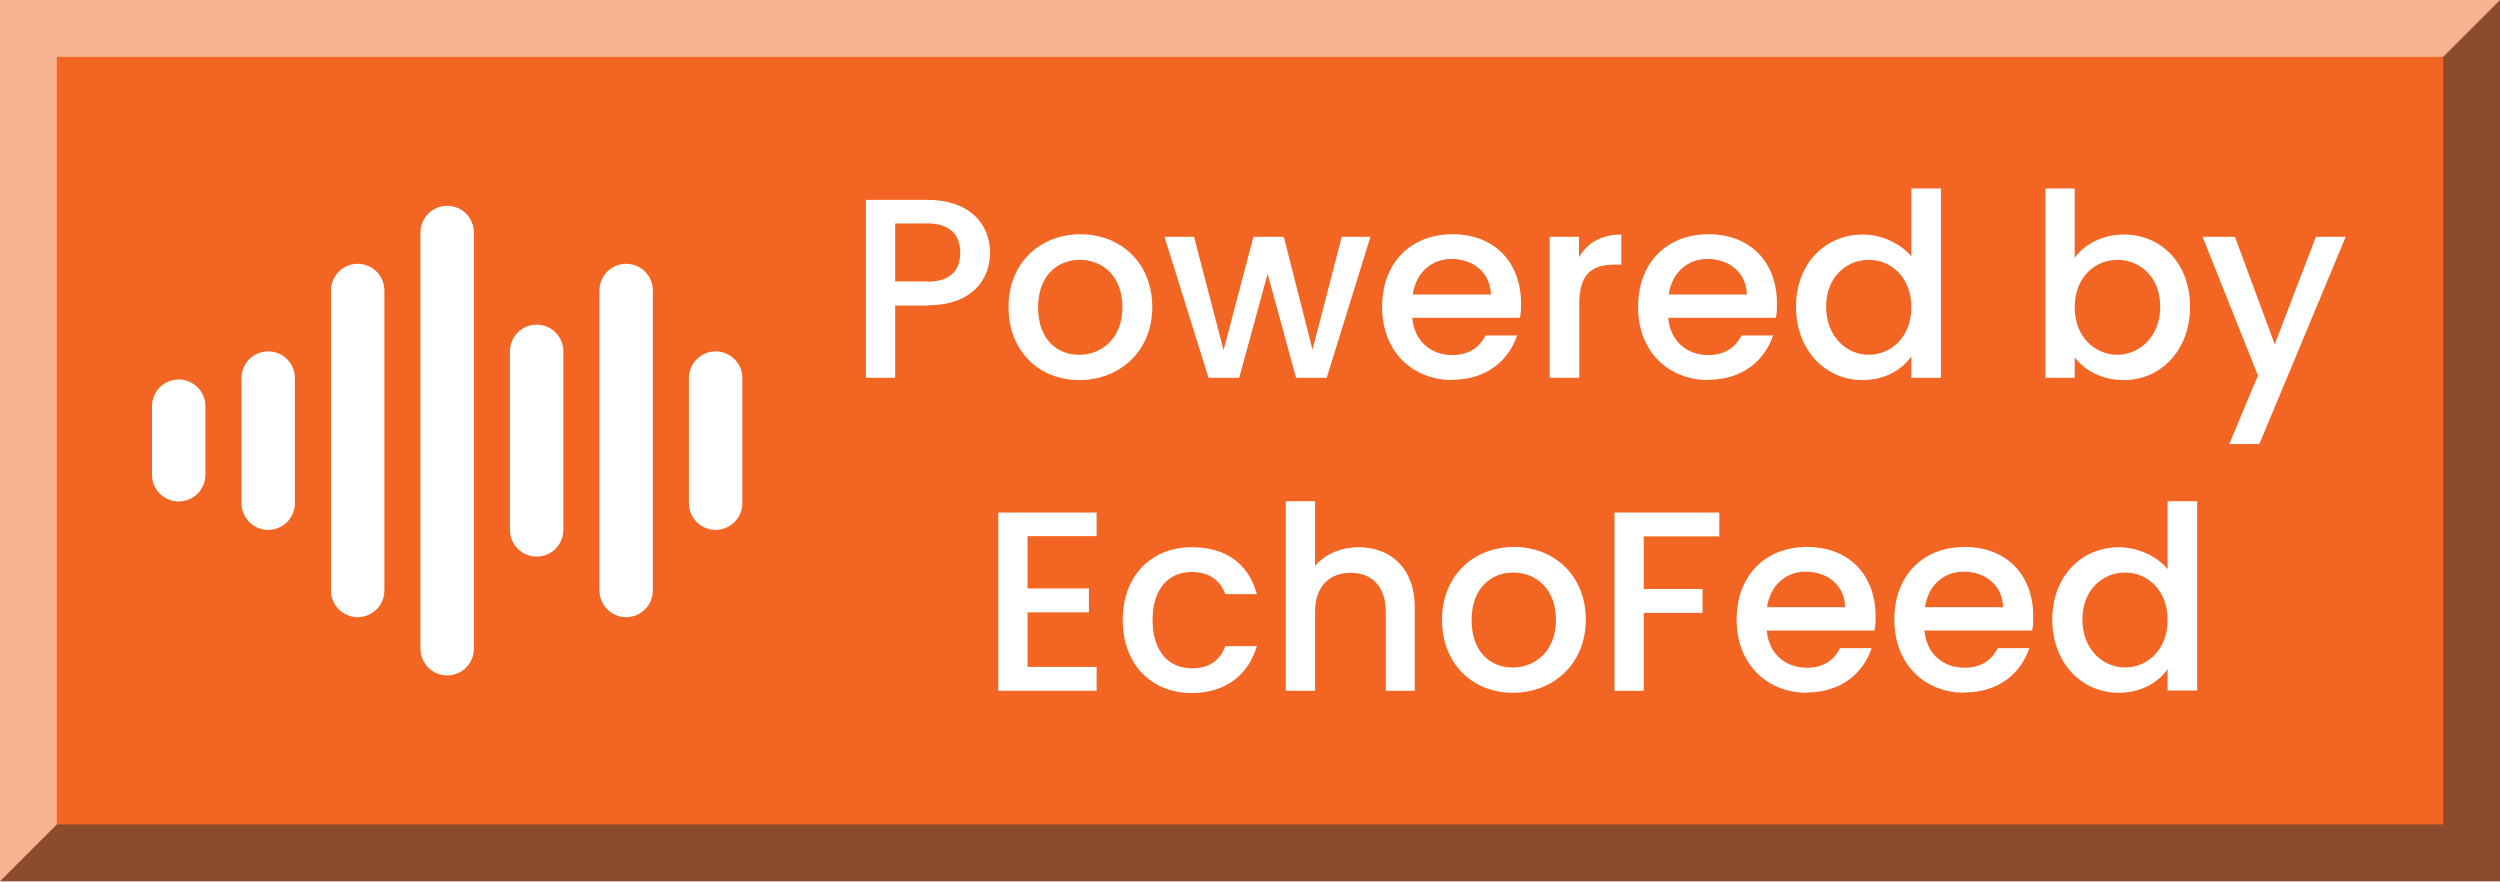
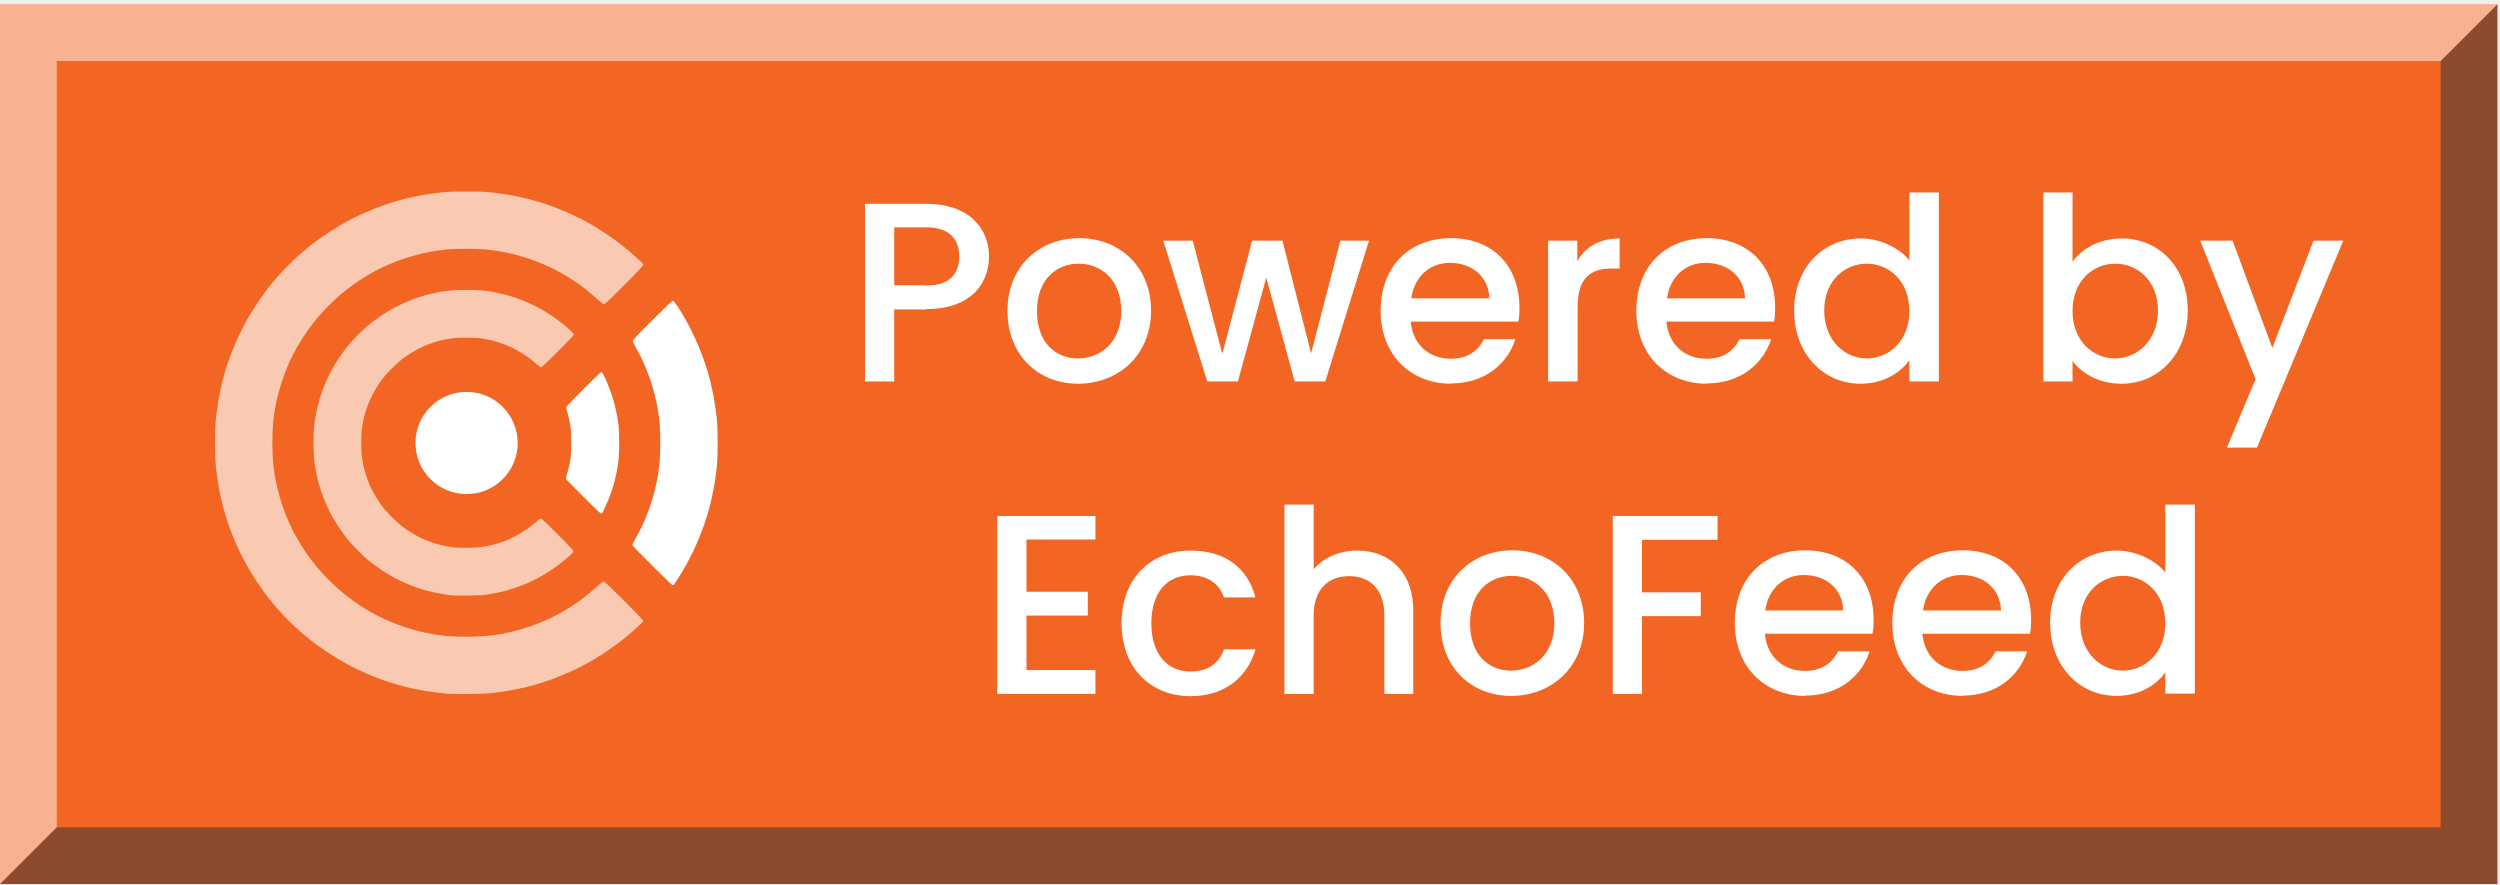
- <svg xmlns="http://www.w3.org/2000/svg" width="400" height="141" viewBox="0 0 400 141">
-   <g id="Background">
-     <path id="Path" fill="#f26522" stroke="none" d="M 0 0 L 400 0 L 400 141 L 0 141 Z" />
-   </g>
-   <g id="x33D">
-     <path id="path1" fill="#263238" stroke="none" opacity="0.5" d="M 400 0 L 400 141 L 0 141 L 9.091 131.903 L 390.909 131.903 L 390.909 9.097 L 400 0 Z" />
-     <path id="path2" fill="#ffffff" stroke="none" opacity="0.5" d="M 400 0 L 390.909 9.097 L 9.091 9.097 L 9.091 131.903 L 0 141 L 0 0 L 400 0 Z" />
-   </g>
-   <g id="Text">
-     <path id="path3" fill="#ffffff" stroke="none" d="M 148.364 48.895 L 143.227 48.895 L 143.227 60.448 L 138.545 60.448 L 138.545 31.975 L 148.364 31.975 C 155.136 31.975 158.409 35.841 158.409 40.435 C 158.409 44.483 155.773 48.85 148.364 48.85 Z M 148.364 45.075 C 152 45.075 153.636 43.301 153.636 40.435 C 153.636 37.57 152 35.75 148.364 35.75 L 143.227 35.75 L 143.227 45.029 L 148.364 45.029 Z" />
-     <path id="path4" fill="#ffffff" stroke="none" d="M 172.682 60.812 C 166.273 60.812 161.364 56.218 161.364 49.123 C 161.364 42.027 166.455 37.479 172.864 37.479 C 179.273 37.479 184.364 42.027 184.364 49.123 C 184.364 56.218 179.136 60.812 172.682 60.812 Z M 172.682 56.764 C 176.136 56.764 179.591 54.262 179.591 49.168 C 179.591 44.074 176.273 41.572 172.773 41.572 C 169.273 41.572 166.091 44.028 166.091 49.168 C 166.091 54.308 169.136 56.764 172.636 56.764 Z" />
-     <path id="path5" fill="#ffffff" stroke="none" d="M 186.318 37.888 L 191.045 37.888 L 195.773 56.036 L 200.545 37.888 L 205.409 37.888 L 210 55.945 L 214.682 37.888 L 219.273 37.888 L 212.273 60.448 L 207.364 60.448 L 202.818 43.801 L 198.273 60.448 L 193.364 60.448 L 186.318 37.888 Z" />
-     <path id="path6" fill="#ffffff" stroke="none" d="M 232.409 60.812 C 225.955 60.812 221.136 56.218 221.136 49.123 C 221.136 42.027 225.727 37.479 232.409 37.479 C 239.091 37.479 243.364 41.936 243.364 48.577 C 243.364 49.35 243.364 50.078 243.182 50.851 L 225.955 50.851 C 226.273 54.581 228.955 56.809 232.364 56.809 C 235.227 56.809 236.818 55.399 237.682 53.671 L 242.727 53.671 C 241.455 57.583 237.909 60.766 232.364 60.766 Z M 226.045 47.121 L 238.545 47.121 C 238.455 43.619 235.727 41.436 232.227 41.436 C 229.091 41.436 226.545 43.574 226.045 47.121 Z" />
-     <path id="path7" fill="#ffffff" stroke="none" d="M 252.636 60.448 L 247.955 60.448 L 247.955 37.888 L 252.636 37.888 L 252.636 41.163 C 253.955 38.889 256.182 37.524 259.409 37.524 L 259.409 42.345 L 258.227 42.345 C 254.773 42.345 252.682 43.801 252.682 48.577 L 252.682 60.448 Z" />
-     <path id="path8" fill="#ffffff" stroke="none" d="M 273.364 60.812 C 266.909 60.812 262.091 56.218 262.091 49.123 C 262.091 42.027 266.682 37.479 273.364 37.479 C 280.045 37.479 284.318 41.936 284.318 48.577 C 284.318 49.35 284.318 50.078 284.136 50.851 L 266.909 50.851 C 267.227 54.581 269.909 56.809 273.318 56.809 C 276.182 56.809 277.773 55.399 278.636 53.671 L 283.682 53.671 C 282.409 57.583 278.864 60.766 273.318 60.766 Z M 267 47.121 L 279.5 47.121 C 279.409 43.619 276.682 41.436 273.182 41.436 C 270.045 41.436 267.5 43.574 267 47.121 Z" />
-     <path id="path9" fill="#ffffff" stroke="none" d="M 298.045 37.524 C 301 37.524 304.091 38.934 305.818 41.026 L 305.818 30.156 L 310.545 30.156 L 310.545 60.448 L 305.818 60.448 L 305.818 57.037 C 304.364 59.084 301.682 60.812 298 60.812 C 292.045 60.812 287.364 56.036 287.364 49.077 C 287.364 42.118 292.091 37.524 298.045 37.524 Z M 299 41.572 C 295.545 41.572 292.182 44.21 292.182 49.077 C 292.182 53.944 295.545 56.764 299 56.764 C 302.455 56.764 305.818 54.035 305.818 49.168 C 305.818 44.301 302.5 41.572 299 41.572 Z" />
-     <path id="path10" fill="#ffffff" stroke="none" d="M 339.818 37.524 C 345.773 37.524 350.409 42.118 350.409 49.077 C 350.409 56.036 345.727 60.812 339.818 60.812 C 336.091 60.812 333.455 59.129 331.955 57.173 L 331.955 60.448 L 327.273 60.448 L 327.273 30.156 L 331.955 30.156 L 331.955 41.254 C 333.409 39.207 336.273 37.524 339.818 37.524 Z M 338.773 41.572 C 335.273 41.572 331.955 44.301 331.955 49.168 C 331.955 54.035 335.318 56.764 338.773 56.764 C 342.227 56.764 345.636 53.944 345.636 49.077 C 345.636 44.21 342.273 41.572 338.773 41.572 Z" />
-     <path id="path11" fill="#ffffff" stroke="none" d="M 370.5 37.888 L 375.318 37.888 L 361.5 71.046 L 356.682 71.046 L 361.273 60.084 L 352.409 37.888 L 357.591 37.888 L 363.955 55.081 L 370.545 37.888 Z" />
-     <path id="path12" fill="#ffffff" stroke="none" d="M 175.455 85.783 L 164.409 85.783 L 164.409 94.152 L 174.227 94.152 L 174.227 97.972 L 164.409 97.972 L 164.409 106.705 L 175.455 106.705 L 175.455 110.526 L 159.727 110.526 L 159.727 82.007 L 175.455 82.007 L 175.455 85.828 Z" />
-     <path id="path13" fill="#ffffff" stroke="none" d="M 190.682 87.556 C 196.227 87.556 199.818 90.285 201.091 95.061 L 196.045 95.061 C 195.273 92.878 193.455 91.514 190.682 91.514 C 186.909 91.514 184.409 94.288 184.409 99.2 C 184.409 104.113 186.909 106.933 190.682 106.933 C 193.455 106.933 195.182 105.705 196.045 103.385 L 201.091 103.385 C 199.818 107.797 196.227 110.89 190.682 110.89 C 184.227 110.89 179.636 106.296 179.636 99.2 C 179.636 92.105 184.227 87.556 190.682 87.556 Z" />
-     <path id="path14" fill="#ffffff" stroke="none" d="M 205.727 80.188 L 210.409 80.188 L 210.409 90.558 C 211.955 88.694 214.5 87.556 217.409 87.556 C 222.455 87.556 226.364 90.877 226.364 97.199 L 226.364 110.526 L 221.727 110.526 L 221.727 97.927 C 221.727 93.788 219.455 91.65 216.091 91.65 C 212.727 91.65 210.409 93.788 210.409 97.927 L 210.409 110.526 L 205.727 110.526 L 205.727 80.234 Z" />
-     <path id="path15" fill="#ffffff" stroke="none" d="M 242.045 110.844 C 235.636 110.844 230.727 106.25 230.727 99.155 C 230.727 92.059 235.818 87.511 242.227 87.511 C 248.636 87.511 253.727 92.059 253.727 99.155 C 253.727 106.25 248.5 110.844 242.045 110.844 Z M 242.045 106.796 C 245.5 106.796 248.955 104.295 248.955 99.2 C 248.955 94.106 245.636 91.605 242.136 91.605 C 238.636 91.605 235.455 94.061 235.455 99.2 C 235.455 104.34 238.5 106.796 242 106.796 Z" />
-     <path id="path16" fill="#ffffff" stroke="none" d="M 258.364 82.007 L 275.091 82.007 L 275.091 85.828 L 263 85.828 L 263 94.243 L 272.409 94.243 L 272.409 98.063 L 263 98.063 L 263 110.526 L 258.318 110.526 L 258.318 82.053 Z" />
-     <path id="path17" fill="#ffffff" stroke="none" d="M 289.136 110.844 C 282.682 110.844 277.864 106.25 277.864 99.155 C 277.864 92.059 282.455 87.511 289.136 87.511 C 295.818 87.511 300.091 91.968 300.091 98.609 C 300.091 99.382 300.091 100.11 299.909 100.883 L 282.682 100.883 C 283 104.613 285.682 106.842 289.091 106.842 C 291.955 106.842 293.545 105.432 294.409 103.703 L 299.455 103.703 C 298.182 107.615 294.636 110.799 289.091 110.799 Z M 282.727 97.154 L 295.227 97.154 C 295.136 93.651 292.409 91.468 288.909 91.468 C 285.773 91.468 283.227 93.606 282.727 97.154 Z" />
-     <path id="path18" fill="#ffffff" stroke="none" d="M 314.364 110.844 C 307.909 110.844 303.091 106.25 303.091 99.155 C 303.091 92.059 307.682 87.511 314.364 87.511 C 321.045 87.511 325.318 91.968 325.318 98.609 C 325.318 99.382 325.318 100.11 325.136 100.883 L 307.909 100.883 C 308.227 104.613 310.909 106.842 314.318 106.842 C 317.182 106.842 318.773 105.432 319.636 103.703 L 324.682 103.703 C 323.409 107.615 319.864 110.799 314.318 110.799 Z M 308 97.154 L 320.5 97.154 C 320.409 93.651 317.682 91.468 314.182 91.468 C 311.045 91.468 308.5 93.606 308 97.154 Z" />
-     <path id="path19" fill="#ffffff" stroke="none" d="M 339.045 87.556 C 342 87.556 345.091 88.966 346.818 91.059 L 346.818 80.188 L 351.545 80.188 L 351.545 110.48 L 346.818 110.48 L 346.818 107.069 C 345.364 109.116 342.682 110.844 339 110.844 C 333.045 110.844 328.364 106.068 328.364 99.109 C 328.364 92.15 333.091 87.556 339.045 87.556 Z M 340 91.605 C 336.545 91.605 333.182 94.243 333.182 99.109 C 333.182 103.976 336.545 106.796 340 106.796 C 343.455 106.796 346.818 104.067 346.818 99.2 C 346.818 94.334 343.5 91.605 340 91.605 Z" />
-   </g>
-   <g id="Image">
-     <path id="path20" fill="#ffffff" stroke="none" d="M 28.591 80.234 C 26.227 80.234 24.318 78.323 24.318 75.958 L 24.318 64.996 C 24.318 62.631 26.227 60.721 28.591 60.721 C 30.955 60.721 32.864 62.631 32.864 64.996 L 32.864 75.958 C 32.864 78.323 30.955 80.234 28.591 80.234 Z" />
-     <path id="path21" fill="#ffffff" stroke="none" d="M 42.909 84.782 C 40.545 84.782 38.636 82.872 38.636 80.506 L 38.636 60.494 C 38.636 58.128 40.545 56.218 42.909 56.218 C 45.273 56.218 47.182 58.128 47.182 60.494 L 47.182 80.506 C 47.182 82.872 45.273 84.782 42.909 84.782 Z" />
-     <path id="path22" fill="#ffffff" stroke="none" d="M 57.227 98.745 C 54.864 98.745 52.955 96.835 52.955 94.47 L 52.955 46.485 C 52.955 44.119 54.864 42.209 57.227 42.209 C 59.591 42.209 61.5 44.119 61.5 46.485 L 61.5 94.47 C 61.5 96.835 59.591 98.745 57.227 98.745 Z" />
-     <path id="path23" fill="#ffffff" stroke="none" d="M 71.545 108.07 C 69.182 108.07 67.273 106.159 67.273 103.794 L 67.273 37.206 C 67.273 34.841 69.182 32.93 71.545 32.93 C 73.909 32.93 75.818 34.841 75.818 37.206 L 75.818 103.794 C 75.818 106.159 73.909 108.07 71.545 108.07 Z" />
-     <path id="path24" fill="#ffffff" stroke="none" d="M 85.864 89.057 C 83.5 89.057 81.591 87.147 81.591 84.782 L 81.591 56.218 C 81.591 53.853 83.5 51.943 85.864 51.943 C 88.227 51.943 90.136 53.853 90.136 56.218 L 90.136 84.782 C 90.136 87.147 88.227 89.057 85.864 89.057 Z" />
-     <path id="path25" fill="#ffffff" stroke="none" d="M 100.182 98.745 C 97.818 98.745 95.909 96.835 95.909 94.47 L 95.909 46.485 C 95.909 44.119 97.818 42.209 100.182 42.209 C 102.545 42.209 104.455 44.119 104.455 46.485 L 104.455 94.47 C 104.455 96.835 102.545 98.745 100.182 98.745 Z" />
-     <path id="path26" fill="#ffffff" stroke="none" d="M 114.5 84.782 C 112.136 84.782 110.227 82.872 110.227 80.506 L 110.227 60.494 C 110.227 58.128 112.136 56.218 114.5 56.218 C 116.864 56.218 118.773 58.128 118.773 60.494 L 118.773 80.506 C 118.773 82.872 116.864 84.782 114.5 84.782 Z" />
+ <svg xmlns="http://www.w3.org/2000/svg" width="953" height="337" viewBox="0 0 953 337">
+   <g id="PoweredByEchoFeed01">
+     <g id="Background">
+       <path id="Path" fill="#f26522" stroke="none" d="M 0 1.636 L 952 1.636 L 952 337 L 0 337 Z" />
+     </g>
+     <g id="x33D">
+       <path id="path1" fill="#263238" stroke="none" opacity="0.5" d="M 952 1.636 L 952 337 L 0 337 L 21.636 315.364 L 930.364 315.364 L 930.364 23.273 L 952 1.636 Z" />
+       <path id="path2" fill="#ffffff" stroke="none" opacity="0.5" d="M 952 1.636 L 930.364 23.273 L 21.636 23.273 L 21.636 315.364 L 0 337 L 0 1.636 L 952 1.636 Z" />
+     </g>
+     <g id="Text">
+       <path id="path3" fill="#ffffff" stroke="none" d="M 353.105 117.932 L 340.881 117.932 L 340.881 145.41 L 329.738 145.41 L 329.738 77.688 L 353.105 77.688 C 369.225 77.688 377.014 86.884 377.014 97.81 C 377.014 107.438 370.739 117.824 353.105 117.824 Z M 353.105 108.845 C 361.76 108.845 365.655 104.625 365.655 97.81 C 365.655 90.995 361.76 86.667 353.105 86.667 L 340.881 86.667 L 340.881 108.736 L 353.105 108.736 Z" />
+       <path id="path4" fill="#ffffff" stroke="none" d="M 410.983 146.275 C 395.729 146.275 384.045 135.349 384.045 118.473 C 384.045 101.596 396.162 90.778 411.415 90.778 C 426.669 90.778 438.785 101.596 438.785 118.473 C 438.785 135.349 426.345 146.275 410.983 146.275 Z M 410.983 136.647 C 419.205 136.647 427.426 130.697 427.426 118.581 C 427.426 106.465 419.529 100.515 411.199 100.515 C 402.869 100.515 395.296 106.356 395.296 118.581 C 395.296 130.805 402.545 136.647 410.875 136.647 Z" />
+       <path id="path5" fill="#ffffff" stroke="none" d="M 443.437 91.752 L 454.688 91.752 L 465.939 134.916 L 477.298 91.752 L 488.874 91.752 L 499.8 134.7 L 510.943 91.752 L 521.869 91.752 L 505.209 145.41 L 493.525 145.41 L 482.707 105.815 L 471.889 145.41 L 460.205 145.41 L 443.437 91.752 Z" />
+       <path id="path6" fill="#ffffff" stroke="none" d="M 553.134 146.275 C 537.772 146.275 526.305 135.349 526.305 118.473 C 526.305 101.596 537.231 90.778 553.134 90.778 C 569.036 90.778 579.205 101.38 579.205 117.175 C 579.205 119.014 579.205 120.745 578.773 122.584 L 537.772 122.584 C 538.529 131.455 544.912 136.755 553.025 136.755 C 559.841 136.755 563.627 133.402 565.683 129.291 L 577.691 129.291 C 574.662 138.595 566.224 146.167 553.025 146.167 Z M 537.988 113.713 L 567.738 113.713 C 567.522 105.383 561.031 100.19 552.701 100.19 C 545.236 100.19 539.178 105.275 537.988 113.713 Z" />
+       <path id="path7" fill="#ffffff" stroke="none" d="M 601.275 145.41 L 590.132 145.41 L 590.132 91.752 L 601.275 91.752 L 601.275 99.541 C 604.412 94.132 609.713 90.886 617.394 90.886 L 617.394 102.354 L 614.581 102.354 C 606.359 102.354 601.383 105.815 601.383 117.175 L 601.383 145.41 Z" />
+       <path id="path8" fill="#ffffff" stroke="none" d="M 650.605 146.275 C 635.244 146.275 623.776 135.349 623.776 118.473 C 623.776 101.596 634.703 90.778 650.605 90.778 C 666.508 90.778 676.677 101.38 676.677 117.175 C 676.677 119.014 676.677 120.745 676.245 122.584 L 635.244 122.584 C 636.001 131.455 642.384 136.755 650.497 136.755 C 657.313 136.755 661.099 133.402 663.155 129.291 L 675.163 129.291 C 672.134 138.595 663.695 146.167 650.497 146.167 Z M 635.46 113.713 L 665.21 113.713 C 664.994 105.383 658.503 100.19 650.173 100.19 C 642.708 100.19 636.65 105.275 635.46 113.713 Z" />
+       <path id="path9" fill="#ffffff" stroke="none" d="M 709.348 90.886 C 716.38 90.886 723.736 94.24 727.847 99.216 L 727.847 73.361 L 739.098 73.361 L 739.098 145.41 L 727.847 145.41 L 727.847 137.296 C 724.385 142.165 718.003 146.275 709.24 146.275 C 695.068 146.275 683.925 134.916 683.925 118.365 C 683.925 101.813 695.176 90.886 709.348 90.886 Z M 711.62 100.515 C 703.398 100.515 695.393 106.789 695.393 118.365 C 695.393 129.94 703.398 136.647 711.62 136.647 C 719.842 136.647 727.847 130.156 727.847 118.581 C 727.847 107.005 719.95 100.515 711.62 100.515 Z" />
+       <path id="path10" fill="#ffffff" stroke="none" d="M 808.767 90.886 C 822.939 90.886 833.974 101.813 833.974 118.365 C 833.974 134.916 822.831 146.275 808.767 146.275 C 799.896 146.275 793.622 142.273 790.052 137.621 L 790.052 145.41 L 778.909 145.41 L 778.909 73.361 L 790.052 73.361 L 790.052 99.757 C 793.514 94.889 800.329 90.886 808.767 90.886 Z M 806.279 100.515 C 797.949 100.515 790.052 107.005 790.052 118.581 C 790.052 130.156 798.057 136.647 806.279 136.647 C 814.501 136.647 822.615 129.94 822.615 118.365 C 822.615 106.789 814.609 100.515 806.279 100.515 Z" />
+       <path id="path11" fill="#ffffff" stroke="none" d="M 881.79 91.752 L 893.257 91.752 L 860.37 170.616 L 848.903 170.616 L 859.829 144.545 L 838.734 91.752 L 851.066 91.752 L 866.212 132.645 L 881.898 91.752 Z" />
+       <path id="path12" fill="#ffffff" stroke="none" d="M 417.582 205.667 L 391.294 205.667 L 391.294 225.573 L 414.661 225.573 L 414.661 234.66 L 391.294 234.66 L 391.294 255.431 L 417.582 255.431 L 417.582 264.518 L 380.151 264.518 L 380.151 196.688 L 417.582 196.688 L 417.582 205.775 Z" />
+       <path id="path13" fill="#ffffff" stroke="none" d="M 453.823 209.886 C 467.021 209.886 475.567 216.377 478.596 227.736 L 466.588 227.736 C 464.749 222.544 460.422 219.298 453.823 219.298 C 444.844 219.298 438.894 225.897 438.894 237.581 C 438.894 249.265 444.844 255.972 453.823 255.972 C 460.422 255.972 464.533 253.051 466.588 247.534 L 478.596 247.534 C 475.567 258.027 467.021 265.384 453.823 265.384 C 438.461 265.384 427.535 254.457 427.535 237.581 C 427.535 220.705 438.461 209.886 453.823 209.886 Z" />
+       <path id="path14" fill="#ffffff" stroke="none" d="M 489.631 192.361 L 500.774 192.361 L 500.774 217.026 C 504.452 212.591 510.51 209.886 517.434 209.886 C 529.442 209.886 538.745 217.784 538.745 232.821 L 538.745 264.518 L 527.711 264.518 L 527.711 234.552 C 527.711 224.707 522.302 219.623 514.296 219.623 C 506.291 219.623 500.774 224.707 500.774 234.552 L 500.774 264.518 L 489.631 264.518 L 489.631 192.469 Z" />
+       <path id="path15" fill="#ffffff" stroke="none" d="M 576.068 265.275 C 560.815 265.275 549.131 254.349 549.131 237.473 C 549.131 220.596 561.247 209.778 576.501 209.778 C 591.755 209.778 603.871 220.596 603.871 237.473 C 603.871 254.349 591.43 265.275 576.068 265.275 Z M 576.068 255.647 C 584.29 255.647 592.512 249.697 592.512 237.581 C 592.512 225.465 584.615 219.515 576.285 219.515 C 567.955 219.515 560.382 225.356 560.382 237.581 C 560.382 249.805 567.63 255.647 575.96 255.647 Z" />
+       <path id="path16" fill="#ffffff" stroke="none" d="M 614.905 196.688 L 654.716 196.688 L 654.716 205.775 L 625.94 205.775 L 625.94 225.789 L 648.334 225.789 L 648.334 234.876 L 625.94 234.876 L 625.94 264.518 L 614.797 264.518 L 614.797 196.796 Z" />
+       <path id="path17" fill="#ffffff" stroke="none" d="M 688.145 265.275 C 672.783 265.275 661.315 254.349 661.315 237.473 C 661.315 220.596 672.242 209.778 688.145 209.778 C 704.047 209.778 714.216 220.38 714.216 236.175 C 714.216 238.014 714.216 239.745 713.784 241.584 L 672.783 241.584 C 673.54 250.455 679.923 255.755 688.036 255.755 C 694.852 255.755 698.638 252.402 700.694 248.291 L 712.702 248.291 C 709.673 257.595 701.235 265.167 688.036 265.167 Z M 672.891 232.713 L 702.641 232.713 C 702.425 224.383 695.934 219.19 687.604 219.19 C 680.139 219.19 674.081 224.275 672.891 232.713 Z" />
+       <path id="path18" fill="#ffffff" stroke="none" d="M 748.185 265.275 C 732.824 265.275 721.356 254.349 721.356 237.473 C 721.356 220.596 732.283 209.778 748.185 209.778 C 764.088 209.778 774.257 220.38 774.257 236.175 C 774.257 238.014 774.257 239.745 773.825 241.584 L 732.824 241.584 C 733.581 250.455 739.964 255.755 748.077 255.755 C 754.893 255.755 758.679 252.402 760.735 248.291 L 772.743 248.291 C 769.714 257.595 761.276 265.167 748.077 265.167 Z M 733.04 232.713 L 762.79 232.713 C 762.574 224.383 756.083 219.19 747.753 219.19 C 740.288 219.19 734.23 224.275 733.04 232.713 Z" />
+       <path id="path19" fill="#ffffff" stroke="none" d="M 806.928 209.886 C 813.96 209.886 821.316 213.24 825.427 218.216 L 825.427 192.361 L 836.678 192.361 L 836.678 264.41 L 825.427 264.41 L 825.427 256.296 C 821.966 261.165 815.583 265.275 806.82 265.275 C 792.648 265.275 781.505 253.916 781.505 237.365 C 781.505 220.813 792.756 209.886 806.928 209.886 Z M 809.2 219.515 C 800.978 219.515 792.973 225.789 792.973 237.365 C 792.973 248.94 800.978 255.647 809.2 255.647 C 817.422 255.647 825.427 249.156 825.427 237.581 C 825.427 226.005 817.53 219.515 809.2 219.515 Z" />
+     </g>
+     <g id="logo">
+       <path id="ef-logo-r-outer-segment" fill="#ffffff" fill-rule="evenodd" stroke="none" d="M 248.781 215.781 C 254.672 221.654 256.28 223.164 256.54 223.065 C 256.72 222.996 256.91 222.875 256.963 222.798 C 257.015 222.72 257.732 221.624 258.556 220.362 C 259.381 219.1 260.721 216.865 261.536 215.394 C 262.35 213.923 263.602 211.497 264.319 210.002 C 265.035 208.507 266.198 205.842 266.902 204.079 C 267.607 202.317 268.597 199.585 269.103 198.008 C 269.609 196.432 270.351 193.837 270.753 192.242 C 271.154 190.648 271.765 187.803 272.111 185.92 C 272.457 184.038 272.922 180.857 273.144 178.853 C 273.487 175.766 273.549 174.223 273.549 168.774 C 273.549 163.326 273.487 161.783 273.144 158.696 C 272.922 156.692 272.457 153.511 272.111 151.629 C 271.765 149.746 271.154 146.901 270.753 145.307 C 270.351 143.712 269.609 141.117 269.103 139.541 C 268.597 137.964 267.606 135.232 266.902 133.47 C 266.197 131.707 265.066 129.105 264.389 127.686 C 263.712 126.268 262.451 123.822 261.587 122.25 C 260.722 120.678 259.309 118.332 258.446 117.036 C 257.21 115.181 256.79 114.68 256.47 114.68 C 256.176 114.68 254.001 116.74 248.622 122.11 C 241.742 128.981 241.186 129.581 241.248 130.084 C 241.284 130.383 241.739 131.362 242.26 132.259 C 242.78 133.156 243.599 134.664 244.08 135.611 C 244.561 136.558 245.45 138.515 246.057 139.961 C 246.663 141.406 247.529 143.7 247.981 145.059 C 248.434 146.418 249.137 148.824 249.545 150.405 C 249.953 151.986 250.486 154.457 250.73 155.895 C 250.975 157.333 251.295 159.772 251.443 161.315 C 251.601 162.962 251.712 166.044 251.712 168.774 C 251.712 171.505 251.601 174.587 251.443 176.233 C 251.295 177.776 250.975 180.216 250.73 181.654 C 250.486 183.092 249.95 185.573 249.539 187.168 C 249.128 188.763 248.39 191.259 247.899 192.716 C 247.408 194.172 246.509 196.537 245.899 197.971 C 245.29 199.405 244.344 201.435 243.796 202.481 C 243.248 203.528 242.388 205.1 241.884 205.976 C 241.11 207.32 240.997 207.631 241.159 207.969 C 241.264 208.19 244.694 211.705 248.781 215.781 Z" />
+       <path id="ef-logo-r-inner-segment" fill="#ffffff" fill-rule="evenodd" stroke="none" d="M 222.535 189.531 C 226.776 193.768 228.908 195.776 229.166 195.776 C 229.472 195.776 229.728 195.393 230.468 193.828 C 230.975 192.757 231.71 191.064 232.102 190.068 C 232.494 189.071 233.069 187.481 233.379 186.534 C 233.689 185.587 234.144 183.997 234.391 183 C 234.637 182.003 235.003 180.324 235.204 179.268 C 235.405 178.213 235.674 176.419 235.803 175.282 C 235.931 174.145 236.036 171.216 236.036 168.774 C 236.036 166.333 235.931 163.404 235.803 162.267 C 235.674 161.13 235.405 159.336 235.204 158.28 C 235.003 157.225 234.603 155.423 234.315 154.277 C 234.027 153.131 233.467 151.255 233.071 150.109 C 232.675 148.963 231.935 147.046 231.426 145.85 C 230.918 144.654 230.277 143.268 230.001 142.769 C 229.655 142.143 229.395 141.873 229.16 141.893 C 228.973 141.91 225.936 144.805 222.41 148.327 C 218.885 151.848 215.954 154.913 215.896 155.137 C 215.838 155.364 216.074 156.531 216.428 157.767 C 216.777 158.989 217.214 160.926 217.398 162.071 C 217.661 163.706 217.733 165.153 217.733 168.803 C 217.733 172.752 217.674 173.803 217.337 175.78 C 217.12 177.06 216.646 179.08 216.285 180.27 C 215.643 182.382 215.636 182.442 215.956 182.859 C 216.136 183.094 219.097 186.097 222.535 189.531 Z" />
+       <path id="ef-logo-l-inner-segment" fill="#ffffff" fill-rule="evenodd" stroke="none" opacity="0.649" d="M 170.526 264.446 C 171.572 264.537 175.323 264.583 178.862 264.548 C 183.947 264.498 185.941 264.407 188.376 264.111 C 190.07 263.905 192.843 263.489 194.537 263.187 C 196.232 262.884 199.086 262.275 200.88 261.832 C 202.674 261.389 205.432 260.612 207.008 260.105 C 208.585 259.598 211.317 258.607 213.079 257.902 C 214.842 257.198 217.507 256.035 219.002 255.319 C 220.497 254.602 222.943 253.339 224.438 252.512 C 225.934 251.685 228.462 250.151 230.056 249.104 C 231.651 248.057 234.016 246.402 235.312 245.427 C 236.607 244.452 238.32 243.109 239.117 242.443 C 239.915 241.776 241.607 240.288 242.878 239.136 C 244.444 237.716 245.188 236.918 245.188 236.659 C 245.188 236.398 242.872 233.962 237.854 228.945 C 233.268 224.359 230.39 221.613 230.171 221.613 C 229.979 221.613 229.195 222.181 228.428 222.875 C 227.662 223.569 226.084 224.935 224.921 225.91 C 223.759 226.884 221.909 228.323 220.811 229.106 C 219.713 229.89 217.756 231.179 216.462 231.971 C 215.168 232.763 213.171 233.909 212.025 234.517 C 210.879 235.125 208.689 236.158 207.158 236.813 C 205.627 237.467 203.181 238.405 201.721 238.897 C 200.262 239.389 197.763 240.128 196.168 240.539 C 194.573 240.95 192.092 241.486 190.654 241.73 C 189.216 241.975 186.776 242.295 185.233 242.443 C 183.587 242.601 180.505 242.712 177.774 242.712 C 175.044 242.712 171.962 242.601 170.315 242.443 C 168.772 242.295 166.333 241.975 164.895 241.73 C 163.457 241.486 160.975 240.95 159.381 240.539 C 157.786 240.128 155.287 239.389 153.827 238.897 C 152.368 238.405 149.921 237.467 148.391 236.813 C 146.86 236.158 144.67 235.125 143.524 234.517 C 142.378 233.909 140.381 232.763 139.087 231.971 C 137.793 231.179 135.826 229.883 134.716 229.091 C 133.605 228.299 131.606 226.742 130.273 225.63 C 128.939 224.518 126.744 222.503 125.395 221.154 C 124.045 219.805 122.031 217.609 120.919 216.276 C 119.807 214.943 118.249 212.943 117.458 211.833 C 116.666 210.723 115.37 208.756 114.578 207.462 C 113.786 206.168 112.64 204.171 112.032 203.025 C 111.424 201.879 110.391 199.689 109.736 198.158 C 109.081 196.627 108.143 194.181 107.652 192.721 C 107.16 191.262 106.421 188.763 106.01 187.168 C 105.599 185.573 105.063 183.092 104.819 181.654 C 104.574 180.216 104.254 177.776 104.106 176.233 C 103.948 174.587 103.837 171.505 103.837 168.774 C 103.837 166.044 103.948 162.962 104.106 161.315 C 104.254 159.772 104.574 157.333 104.819 155.895 C 105.063 154.457 105.599 151.975 106.01 150.381 C 106.421 148.786 107.16 146.287 107.652 144.827 C 108.143 143.368 109.081 140.921 109.736 139.391 C 110.391 137.86 111.424 135.67 112.032 134.524 C 112.64 133.378 113.786 131.381 114.578 130.087 C 115.37 128.793 116.666 126.826 117.458 125.716 C 118.249 124.605 119.807 122.606 120.919 121.273 C 122.031 119.939 124.045 117.744 125.395 116.395 C 126.744 115.045 128.939 113.031 130.273 111.919 C 131.606 110.807 133.605 109.249 134.716 108.458 C 135.826 107.666 137.793 106.37 139.087 105.578 C 140.381 104.786 142.378 103.64 143.524 103.032 C 144.67 102.424 146.86 101.391 148.391 100.736 C 149.921 100.081 152.368 99.143 153.827 98.652 C 155.287 98.16 157.786 97.421 159.381 97.01 C 160.975 96.599 163.457 96.063 164.895 95.819 C 166.333 95.574 168.772 95.254 170.315 95.106 C 171.962 94.948 175.044 94.837 177.774 94.837 C 180.505 94.837 183.587 94.948 185.233 95.106 C 186.776 95.254 189.216 95.574 190.654 95.819 C 192.092 96.063 194.573 96.599 196.168 97.01 C 197.763 97.421 200.262 98.16 201.721 98.652 C 203.181 99.143 205.627 100.081 207.158 100.736 C 208.689 101.391 210.879 102.424 212.025 103.032 C 213.171 103.64 215.168 104.786 216.462 105.578 C 217.756 106.37 219.713 107.659 220.811 108.442 C 221.909 109.225 223.676 110.589 224.736 111.472 C 225.797 112.355 227.374 113.724 228.239 114.514 C 229.105 115.303 229.99 115.972 230.206 116 C 230.512 116.039 232.237 114.412 237.933 108.711 C 243.062 103.578 245.266 101.254 245.266 100.981 C 245.266 100.726 244.794 100.155 243.913 99.343 C 243.169 98.658 241.623 97.284 240.476 96.291 C 239.33 95.297 237.495 93.783 236.399 92.927 C 235.303 92.071 232.775 90.282 230.781 88.951 C 228.788 87.621 225.934 85.858 224.438 85.033 C 222.943 84.208 220.497 82.947 219.002 82.23 C 217.507 81.513 214.842 80.351 213.079 79.646 C 211.317 78.942 208.585 77.952 207.008 77.446 C 205.432 76.94 202.837 76.198 201.242 75.796 C 199.648 75.395 196.803 74.784 194.92 74.438 C 193.038 74.092 189.857 73.627 187.853 73.405 C 184.766 73.062 183.223 73 177.774 73 C 172.326 73 170.783 73.062 167.696 73.405 C 165.692 73.627 162.511 74.092 160.629 74.438 C 158.746 74.784 155.901 75.395 154.307 75.796 C 152.712 76.198 150.117 76.94 148.541 77.446 C 146.964 77.952 144.232 78.942 142.47 79.646 C 140.707 80.351 138.042 81.513 136.547 82.23 C 135.052 82.947 132.606 84.208 131.11 85.033 C 129.615 85.858 126.761 87.621 124.768 88.952 C 122.774 90.282 120.174 92.128 118.988 93.053 C 117.803 93.978 115.805 95.631 114.548 96.725 C 113.292 97.82 111.24 99.739 109.99 100.99 C 108.739 102.24 106.82 104.292 105.725 105.548 C 104.631 106.805 102.978 108.803 102.053 109.988 C 101.128 111.174 99.282 113.774 97.952 115.768 C 96.621 117.761 94.858 120.615 94.033 122.11 C 93.208 123.606 91.947 126.052 91.23 127.547 C 90.513 129.042 89.351 131.707 88.646 133.47 C 87.942 135.232 86.952 137.964 86.446 139.541 C 85.94 141.117 85.198 143.712 84.796 145.307 C 84.395 146.901 83.784 149.746 83.438 151.629 C 83.092 153.511 82.627 156.692 82.405 158.696 C 82.062 161.783 82 163.326 82 168.774 C 82 174.223 82.062 175.766 82.405 178.853 C 82.627 180.857 83.092 184.038 83.438 185.92 C 83.784 187.803 84.395 190.648 84.796 192.242 C 85.198 193.837 85.94 196.432 86.446 198.008 C 86.952 199.585 87.942 202.317 88.646 204.079 C 89.351 205.842 90.513 208.507 91.23 210.002 C 91.947 211.497 93.208 213.943 94.033 215.438 C 94.858 216.934 96.621 219.788 97.952 221.781 C 99.282 223.775 101.128 226.375 102.053 227.561 C 102.978 228.746 104.631 230.744 105.725 232.001 C 106.82 233.257 108.739 235.309 109.99 236.559 C 111.24 237.81 113.292 239.729 114.548 240.824 C 115.805 241.918 117.803 243.571 118.988 244.496 C 120.174 245.421 122.774 247.267 124.768 248.597 C 126.761 249.928 129.615 251.691 131.11 252.516 C 132.606 253.341 135.052 254.602 136.547 255.319 C 138.042 256.035 140.707 257.198 142.47 257.902 C 144.232 258.607 146.964 259.597 148.541 260.103 C 150.117 260.609 152.703 261.348 154.287 261.746 C 155.87 262.144 158.48 262.716 160.086 263.017 C 161.691 263.318 164.269 263.726 165.814 263.923 C 167.359 264.12 169.479 264.355 170.526 264.446 Z" />
+       <path id="ef-logo-l-outer-segment" fill="#ffffff" fill-rule="evenodd" stroke="none" opacity="0.649" d="M 172.247 226.94 C 173.045 227.029 175.94 227.071 178.681 227.033 C 182.495 226.981 184.196 226.88 185.929 226.606 C 187.175 226.409 189.01 226.071 190.007 225.857 C 191.003 225.642 192.512 225.274 193.359 225.038 C 194.207 224.802 195.728 224.321 196.741 223.969 C 197.753 223.616 199.513 222.933 200.652 222.451 C 201.79 221.968 203.775 221.021 205.063 220.345 C 206.35 219.67 208.546 218.356 209.941 217.427 C 211.336 216.498 213.334 215.045 214.381 214.199 C 215.427 213.352 216.811 212.177 217.455 211.587 C 218.215 210.892 218.626 210.375 218.626 210.117 C 218.626 209.836 216.842 207.933 212.562 203.648 C 208.02 199.101 206.404 197.59 206.124 197.628 C 205.919 197.656 205.171 198.199 204.463 198.835 C 203.754 199.471 202.543 200.465 201.77 201.043 C 200.998 201.622 199.34 202.707 198.086 203.455 C 196.832 204.203 194.95 205.179 193.903 205.624 C 192.856 206.069 191.062 206.728 189.916 207.09 C 188.77 207.452 187.057 207.904 186.111 208.096 C 185.164 208.287 183.698 208.53 182.853 208.634 C 182.009 208.739 179.723 208.824 177.774 208.824 C 175.826 208.824 173.54 208.739 172.696 208.634 C 171.851 208.53 170.385 208.287 169.438 208.096 C 168.491 207.904 166.779 207.452 165.633 207.09 C 164.487 206.728 162.692 206.069 161.646 205.624 C 160.599 205.179 158.715 204.201 157.457 203.451 C 156.2 202.702 154.447 201.55 153.561 200.891 C 152.675 200.233 150.804 198.548 149.403 197.146 C 148.001 195.745 146.316 193.873 145.658 192.988 C 144.999 192.102 143.847 190.348 143.097 189.091 C 142.348 187.834 141.37 185.95 140.925 184.903 C 140.48 183.856 139.82 182.062 139.459 180.916 C 139.097 179.77 138.645 178.057 138.453 177.111 C 138.261 176.164 138.019 174.698 137.915 173.853 C 137.81 173.009 137.725 170.723 137.725 168.774 C 137.725 166.826 137.81 164.54 137.915 163.696 C 138.019 162.851 138.261 161.385 138.453 160.438 C 138.645 159.491 139.097 157.779 139.459 156.633 C 139.82 155.487 140.48 153.692 140.925 152.646 C 141.37 151.599 142.348 149.715 143.097 148.457 C 143.847 147.2 144.999 145.447 145.658 144.561 C 146.316 143.675 148.001 141.804 149.403 140.403 C 150.804 139.001 152.675 137.316 153.561 136.658 C 154.447 135.999 156.2 134.847 157.457 134.097 C 158.715 133.348 160.599 132.37 161.646 131.925 C 162.692 131.48 164.487 130.82 165.633 130.459 C 166.779 130.097 168.491 129.645 169.438 129.453 C 170.385 129.261 171.851 129.019 172.696 128.915 C 173.54 128.81 175.826 128.725 177.774 128.725 C 179.723 128.725 182.009 128.81 182.853 128.915 C 183.698 129.019 185.164 129.261 186.111 129.453 C 187.057 129.645 188.77 130.097 189.916 130.459 C 191.062 130.82 192.856 131.48 193.903 131.925 C 194.95 132.37 196.832 133.346 198.086 134.094 C 199.34 134.842 201.01 135.937 201.798 136.526 C 202.586 137.116 203.836 138.148 204.577 138.818 C 205.317 139.489 206.076 140.038 206.261 140.038 C 206.463 140.038 209.037 137.602 212.665 133.975 C 216.992 129.649 218.73 127.796 218.73 127.509 C 218.73 127.227 218.175 126.611 216.873 125.451 C 215.851 124.541 214.118 123.121 213.022 122.296 C 211.925 121.47 210.198 120.258 209.184 119.6 C 208.169 118.943 206.3 117.859 205.03 117.19 C 203.76 116.522 201.779 115.576 200.628 115.088 C 199.476 114.6 197.594 113.876 196.445 113.479 C 195.296 113.082 193.418 112.522 192.272 112.234 C 191.126 111.945 189.324 111.545 188.268 111.345 C 187.213 111.144 185.419 110.875 184.282 110.746 C 183.145 110.618 180.216 110.512 177.774 110.512 C 175.333 110.512 172.404 110.618 171.267 110.746 C 170.13 110.875 168.336 111.144 167.28 111.345 C 166.225 111.545 164.423 111.945 163.277 112.234 C 162.131 112.522 160.253 113.082 159.104 113.479 C 157.955 113.876 156.073 114.6 154.921 115.088 C 153.77 115.576 151.774 116.528 150.486 117.204 C 149.199 117.879 147.003 119.192 145.608 120.122 C 144.213 121.051 142.174 122.527 141.078 123.403 C 139.981 124.278 137.939 126.139 136.539 127.539 C 135.139 128.939 133.278 130.981 132.403 132.078 C 131.527 133.174 130.051 135.213 129.122 136.608 C 128.192 138.003 126.879 140.199 126.204 141.486 C 125.528 142.774 124.576 144.77 124.088 145.921 C 123.6 147.073 122.876 148.955 122.479 150.104 C 122.082 151.253 121.522 153.131 121.234 154.277 C 120.945 155.423 120.545 157.225 120.345 158.28 C 120.144 159.336 119.875 161.13 119.746 162.267 C 119.618 163.404 119.512 166.333 119.512 168.774 C 119.512 171.216 119.618 174.145 119.746 175.282 C 119.875 176.419 120.144 178.213 120.345 179.268 C 120.545 180.324 120.945 182.126 121.234 183.272 C 121.522 184.418 122.082 186.296 122.479 187.445 C 122.876 188.594 123.6 190.476 124.088 191.628 C 124.576 192.779 125.528 194.775 126.204 196.063 C 126.879 197.35 128.192 199.546 129.122 200.941 C 130.051 202.336 131.527 204.375 132.403 205.471 C 133.278 206.568 135.139 208.61 136.539 210.01 C 137.939 211.41 139.981 213.271 141.078 214.146 C 142.174 215.021 144.213 216.498 145.608 217.427 C 147.003 218.356 149.199 219.67 150.486 220.345 C 151.774 221.021 153.759 221.968 154.897 222.451 C 156.036 222.933 157.796 223.616 158.808 223.969 C 159.821 224.321 161.342 224.802 162.19 225.038 C 163.037 225.274 164.529 225.637 165.505 225.846 C 166.481 226.055 168.071 226.35 169.039 226.502 C 170.006 226.654 171.45 226.851 172.247 226.94 Z" />
+       <path id="ef-logo-circle" fill="#ffffff" fill-rule="evenodd" stroke="none" d="M 197.346 168.865 C 197.346 158.106 188.624 149.384 177.865 149.384 C 167.106 149.384 158.384 158.106 158.384 168.865 C 158.384 179.624 167.106 188.346 177.865 188.346 C 188.624 188.346 197.346 179.624 197.346 168.865 Z" />
+     </g>
  </g>
</svg>
